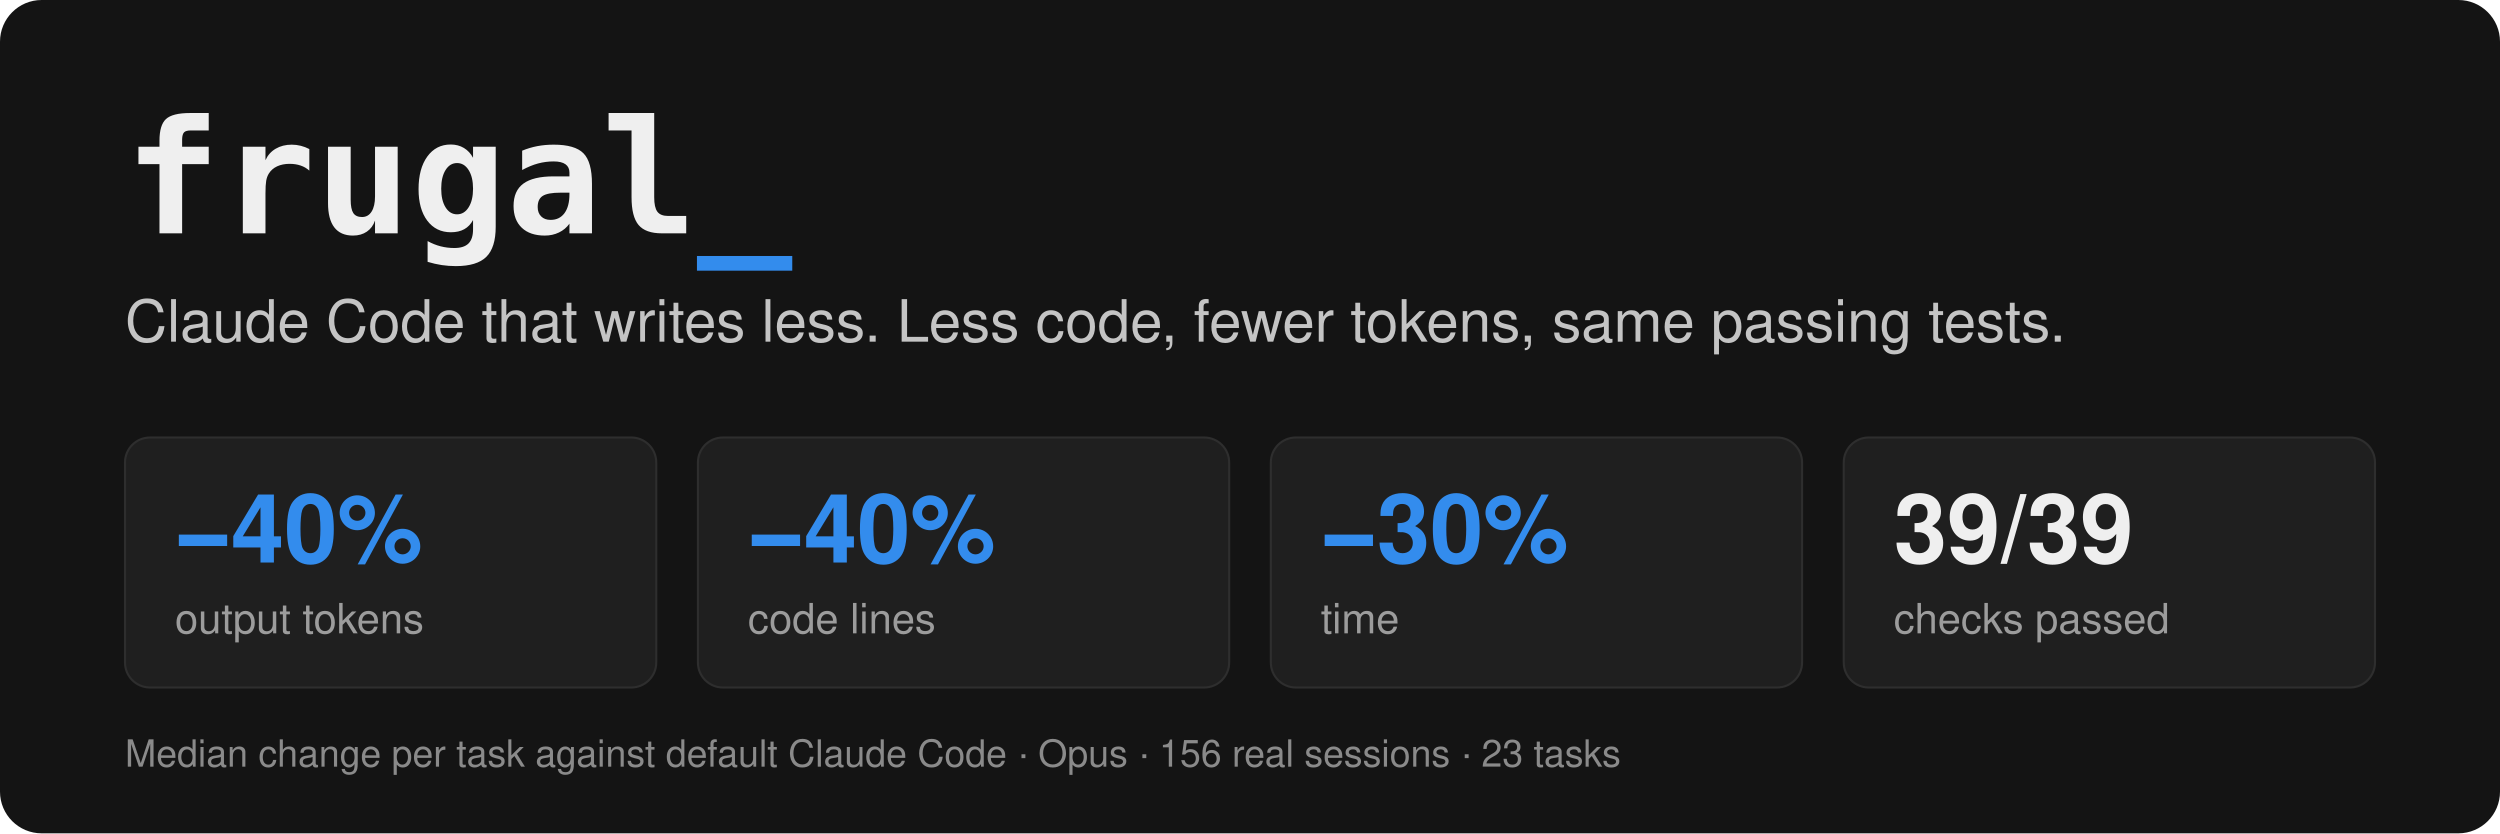
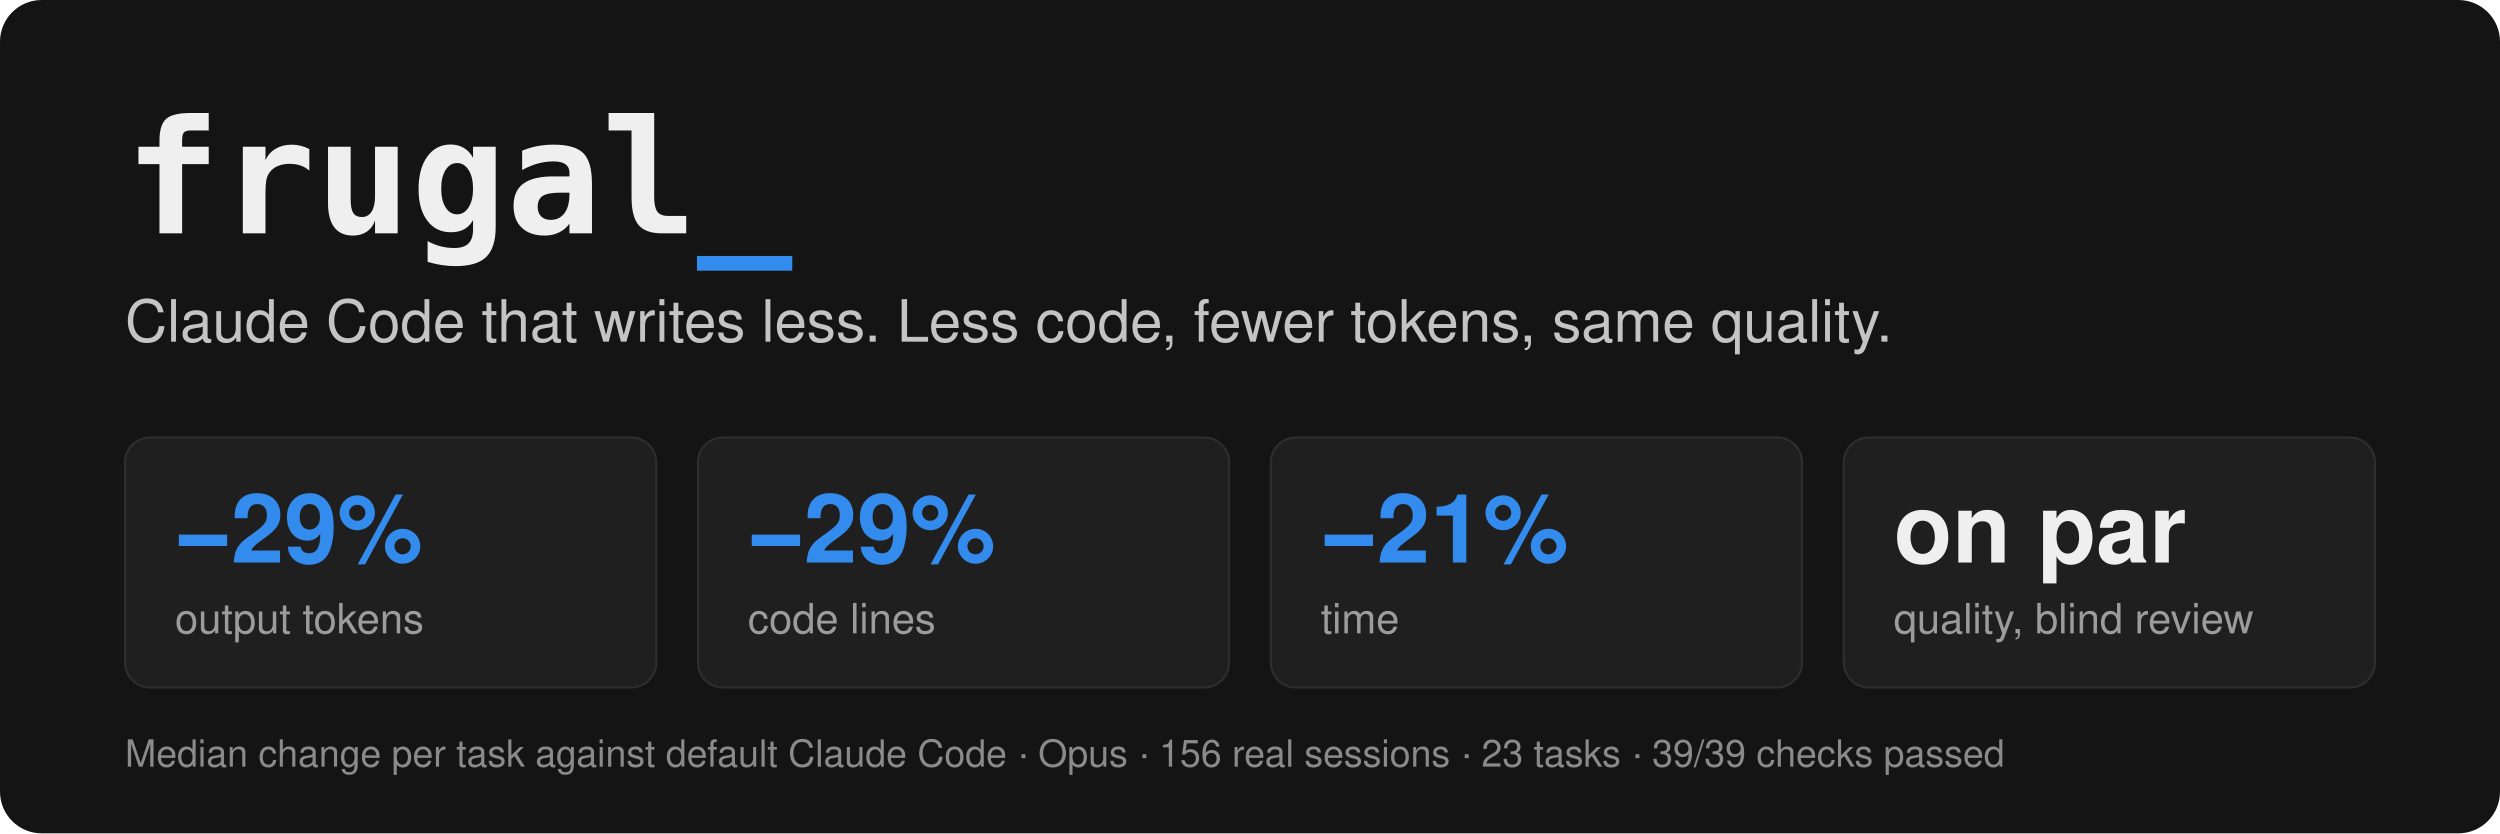
- <svg xmlns="http://www.w3.org/2000/svg" viewBox="0 0 1200 400" width="1200" height="400" role="img" aria-label="frugal: Claude Code that writes less. Against default Claude Code on Opus: output tokens −40%, code lines −40%, time −30%, 39 of 39 checks passed.">
+ <svg xmlns="http://www.w3.org/2000/svg" viewBox="0 0 1200 400" width="1200" height="400" role="img" aria-label="frugal: Claude Code that writes less. Against default Claude Code on Opus: output tokens −29%, code lines −29%, time −21%, quality on par in a blind review.">
  <rect width="1200" height="400" rx="20" fill="#141414" />
  <text x="60" y="112" font-family="ui-monospace,SFMono-Regular,Menlo,Consolas,monospace" font-size="76" font-weight="700" fill="#efefef">frugal<tspan fill="#338ced">_</tspan>
  </text>
-   <text x="60" y="164" font-family="-apple-system,BlinkMacSystemFont,'Segoe UI',Helvetica,Arial,sans-serif" font-size="28" fill="#c4c4c4">Claude Code that writes less. Less code, fewer tokens, same passing tests.</text>
+   <text x="60" y="164" font-family="-apple-system,BlinkMacSystemFont,'Segoe UI',Helvetica,Arial,sans-serif" font-size="28" fill="#c4c4c4">Claude Code that writes less. Less code, fewer tokens, same quality.</text>
  <rect x="60" y="210" width="255" height="120" rx="12" fill="#1f1f1f" stroke="#2e2e2e" />
-   <text x="84" y="270" font-family="-apple-system,BlinkMacSystemFont,'Segoe UI',Helvetica,Arial,sans-serif" font-size="46" font-weight="700" fill="#338ced">−40%</text>
+   <text x="84" y="270" font-family="-apple-system,BlinkMacSystemFont,'Segoe UI',Helvetica,Arial,sans-serif" font-size="46" font-weight="700" fill="#338ced">−29%</text>
  <text x="84" y="304" font-family="-apple-system,BlinkMacSystemFont,'Segoe UI',Helvetica,Arial,sans-serif" font-size="20" fill="#9c9c9c">output tokens</text>
  <rect x="335" y="210" width="255" height="120" rx="12" fill="#1f1f1f" stroke="#2e2e2e" />
-   <text x="359" y="270" font-family="-apple-system,BlinkMacSystemFont,'Segoe UI',Helvetica,Arial,sans-serif" font-size="46" font-weight="700" fill="#338ced">−40%</text>
+   <text x="359" y="270" font-family="-apple-system,BlinkMacSystemFont,'Segoe UI',Helvetica,Arial,sans-serif" font-size="46" font-weight="700" fill="#338ced">−29%</text>
  <text x="359" y="304" font-family="-apple-system,BlinkMacSystemFont,'Segoe UI',Helvetica,Arial,sans-serif" font-size="20" fill="#9c9c9c">code lines</text>
  <rect x="610" y="210" width="255" height="120" rx="12" fill="#1f1f1f" stroke="#2e2e2e" />
-   <text x="634" y="270" font-family="-apple-system,BlinkMacSystemFont,'Segoe UI',Helvetica,Arial,sans-serif" font-size="46" font-weight="700" fill="#338ced">−30%</text>
+   <text x="634" y="270" font-family="-apple-system,BlinkMacSystemFont,'Segoe UI',Helvetica,Arial,sans-serif" font-size="46" font-weight="700" fill="#338ced">−21%</text>
  <text x="634" y="304" font-family="-apple-system,BlinkMacSystemFont,'Segoe UI',Helvetica,Arial,sans-serif" font-size="20" fill="#9c9c9c">time</text>
  <rect x="885" y="210" width="255" height="120" rx="12" fill="#1f1f1f" stroke="#2e2e2e" />
-   <text x="909" y="270" font-family="-apple-system,BlinkMacSystemFont,'Segoe UI',Helvetica,Arial,sans-serif" font-size="46" font-weight="700" fill="#efefef">39/39</text>
-   <text x="909" y="304" font-family="-apple-system,BlinkMacSystemFont,'Segoe UI',Helvetica,Arial,sans-serif" font-size="20" fill="#9c9c9c">checks passed</text>
-   <text x="60" y="368" font-family="-apple-system,BlinkMacSystemFont,'Segoe UI',Helvetica,Arial,sans-serif" font-size="18" fill="#8a8a8a">Median change per task against default Claude Code · Opus · 156 real sessions · 23 tasks</text>
+   <text x="909" y="270" font-family="-apple-system,BlinkMacSystemFont,'Segoe UI',Helvetica,Arial,sans-serif" font-size="46" font-weight="700" fill="#efefef">on par</text>
+   <text x="909" y="304" font-family="-apple-system,BlinkMacSystemFont,'Segoe UI',Helvetica,Arial,sans-serif" font-size="20" fill="#9c9c9c">quality, blind review</text>
+   <text x="60" y="368" font-family="-apple-system,BlinkMacSystemFont,'Segoe UI',Helvetica,Arial,sans-serif" font-size="18" fill="#8a8a8a">Median change per task against default Claude Code · Opus · 156 real sessions · 23 tasks · 39/39 checks passed</text>
</svg>
